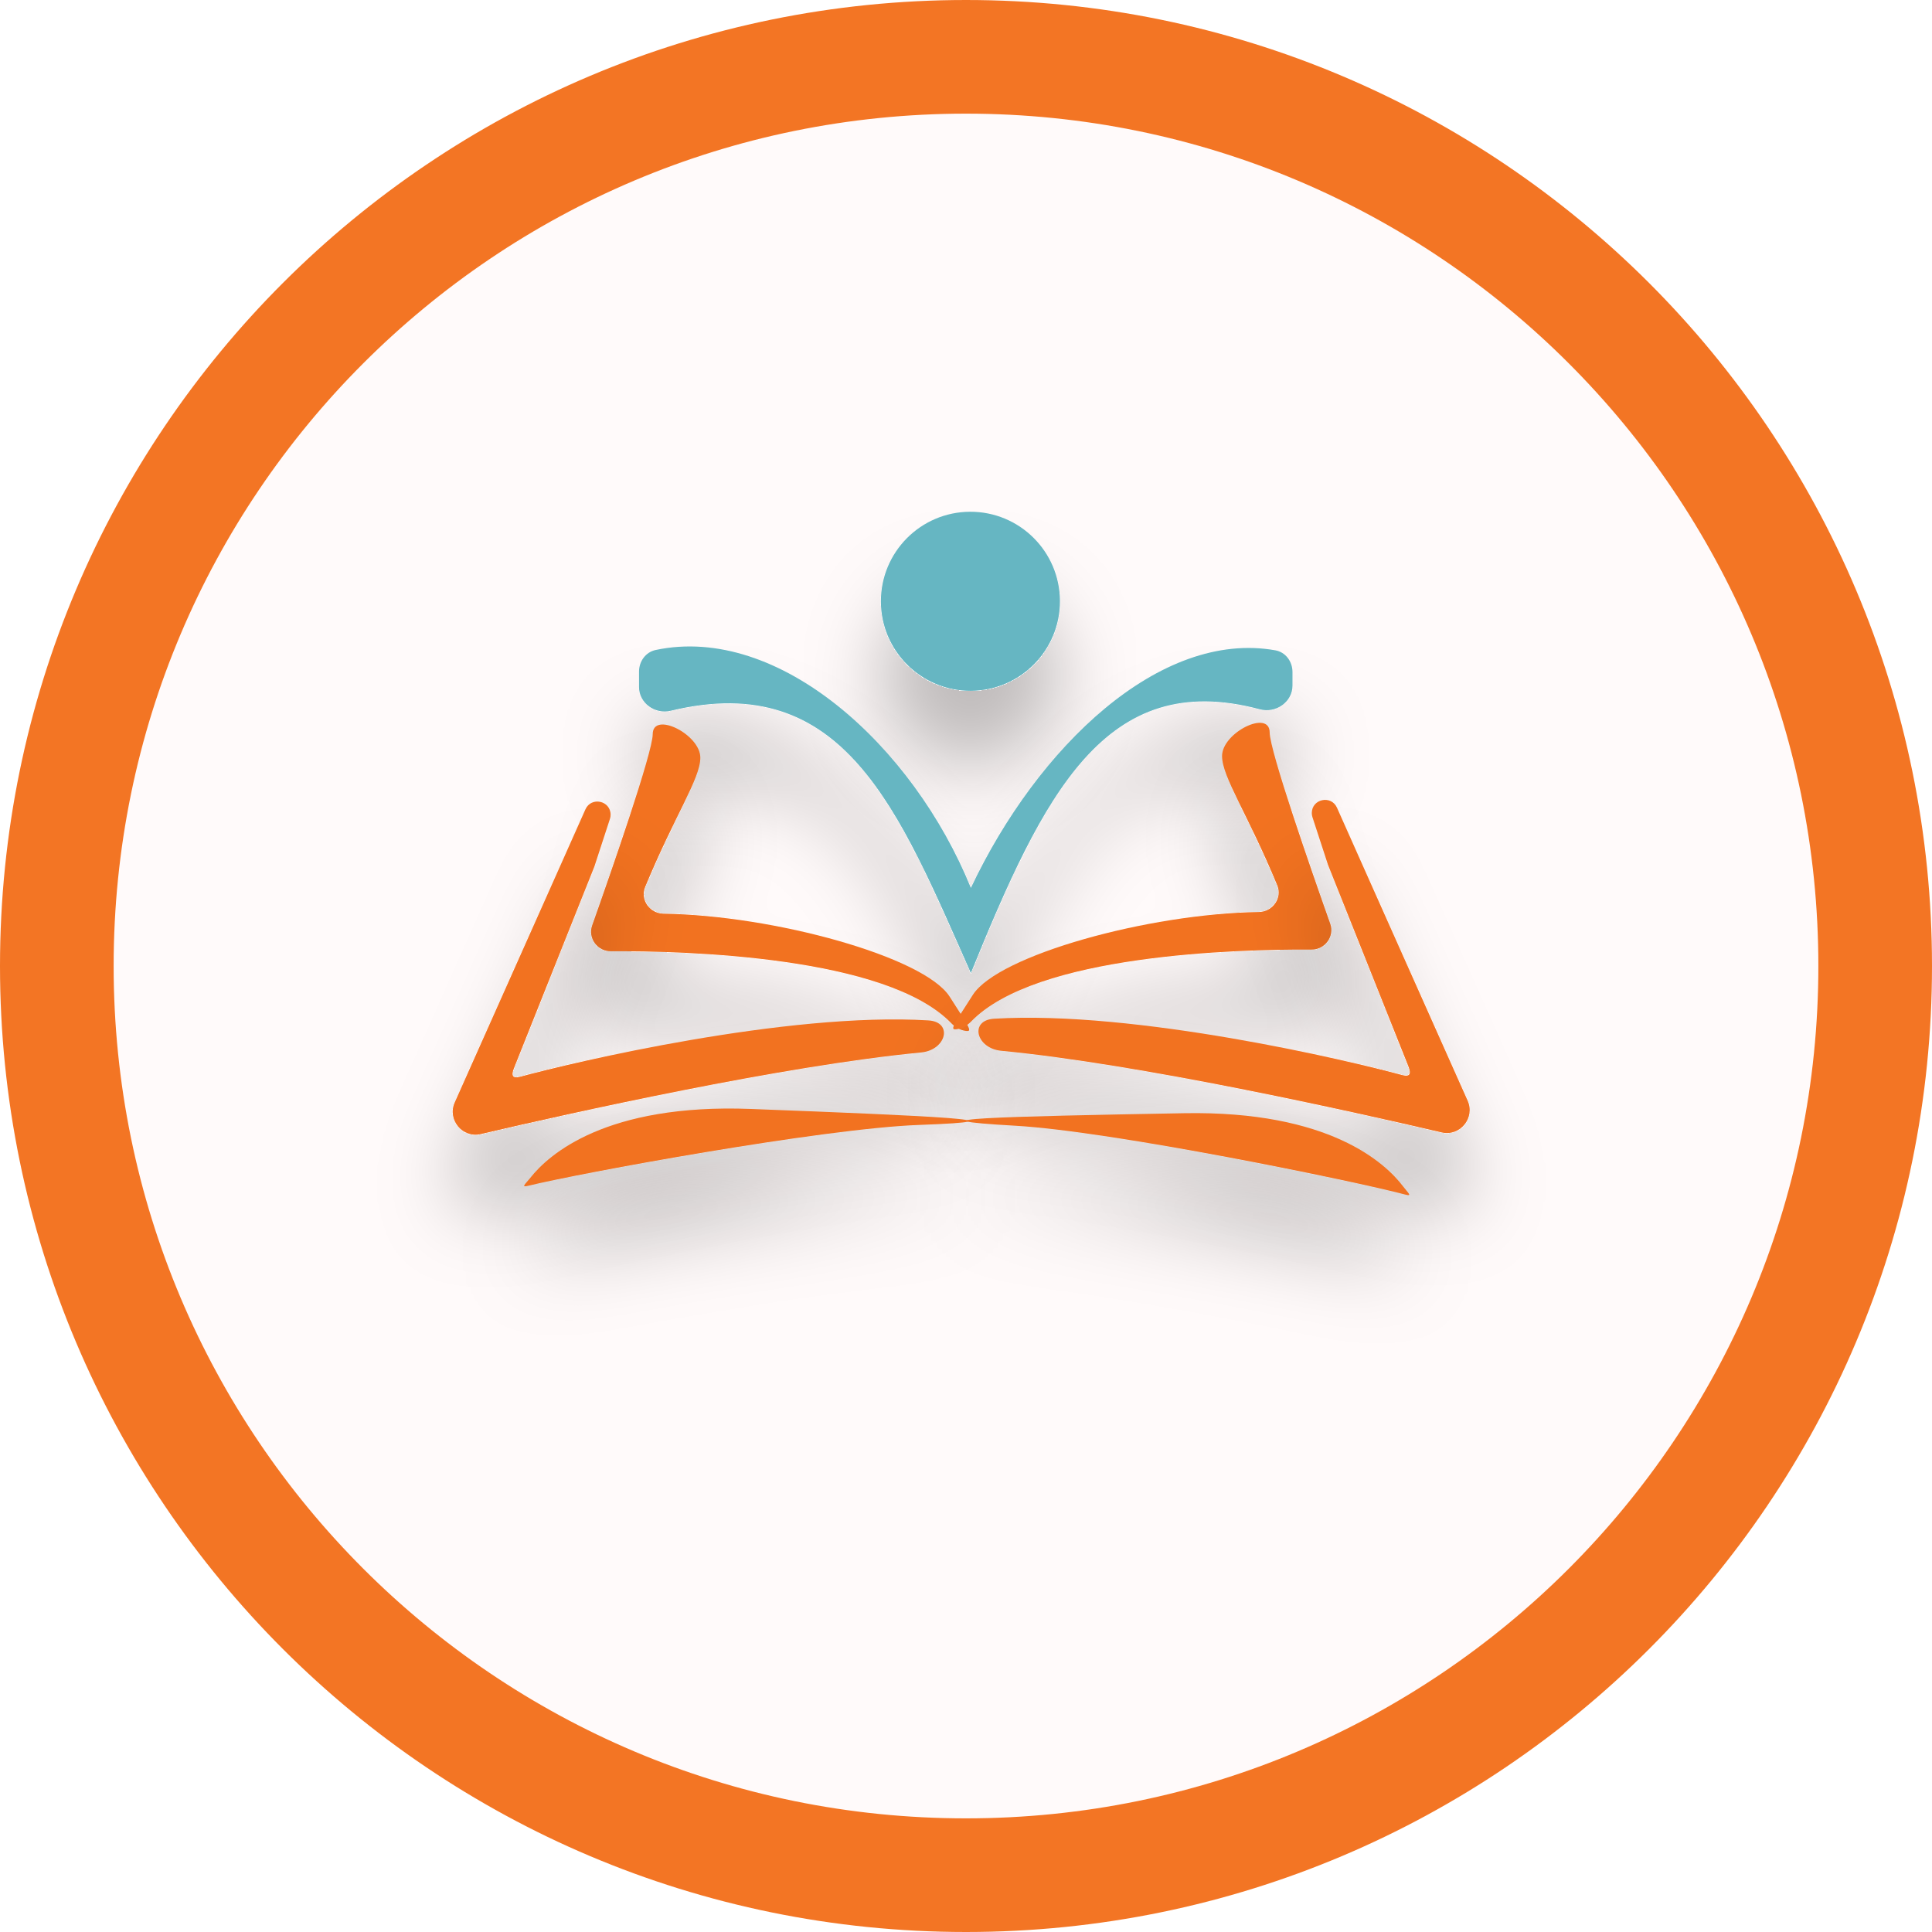
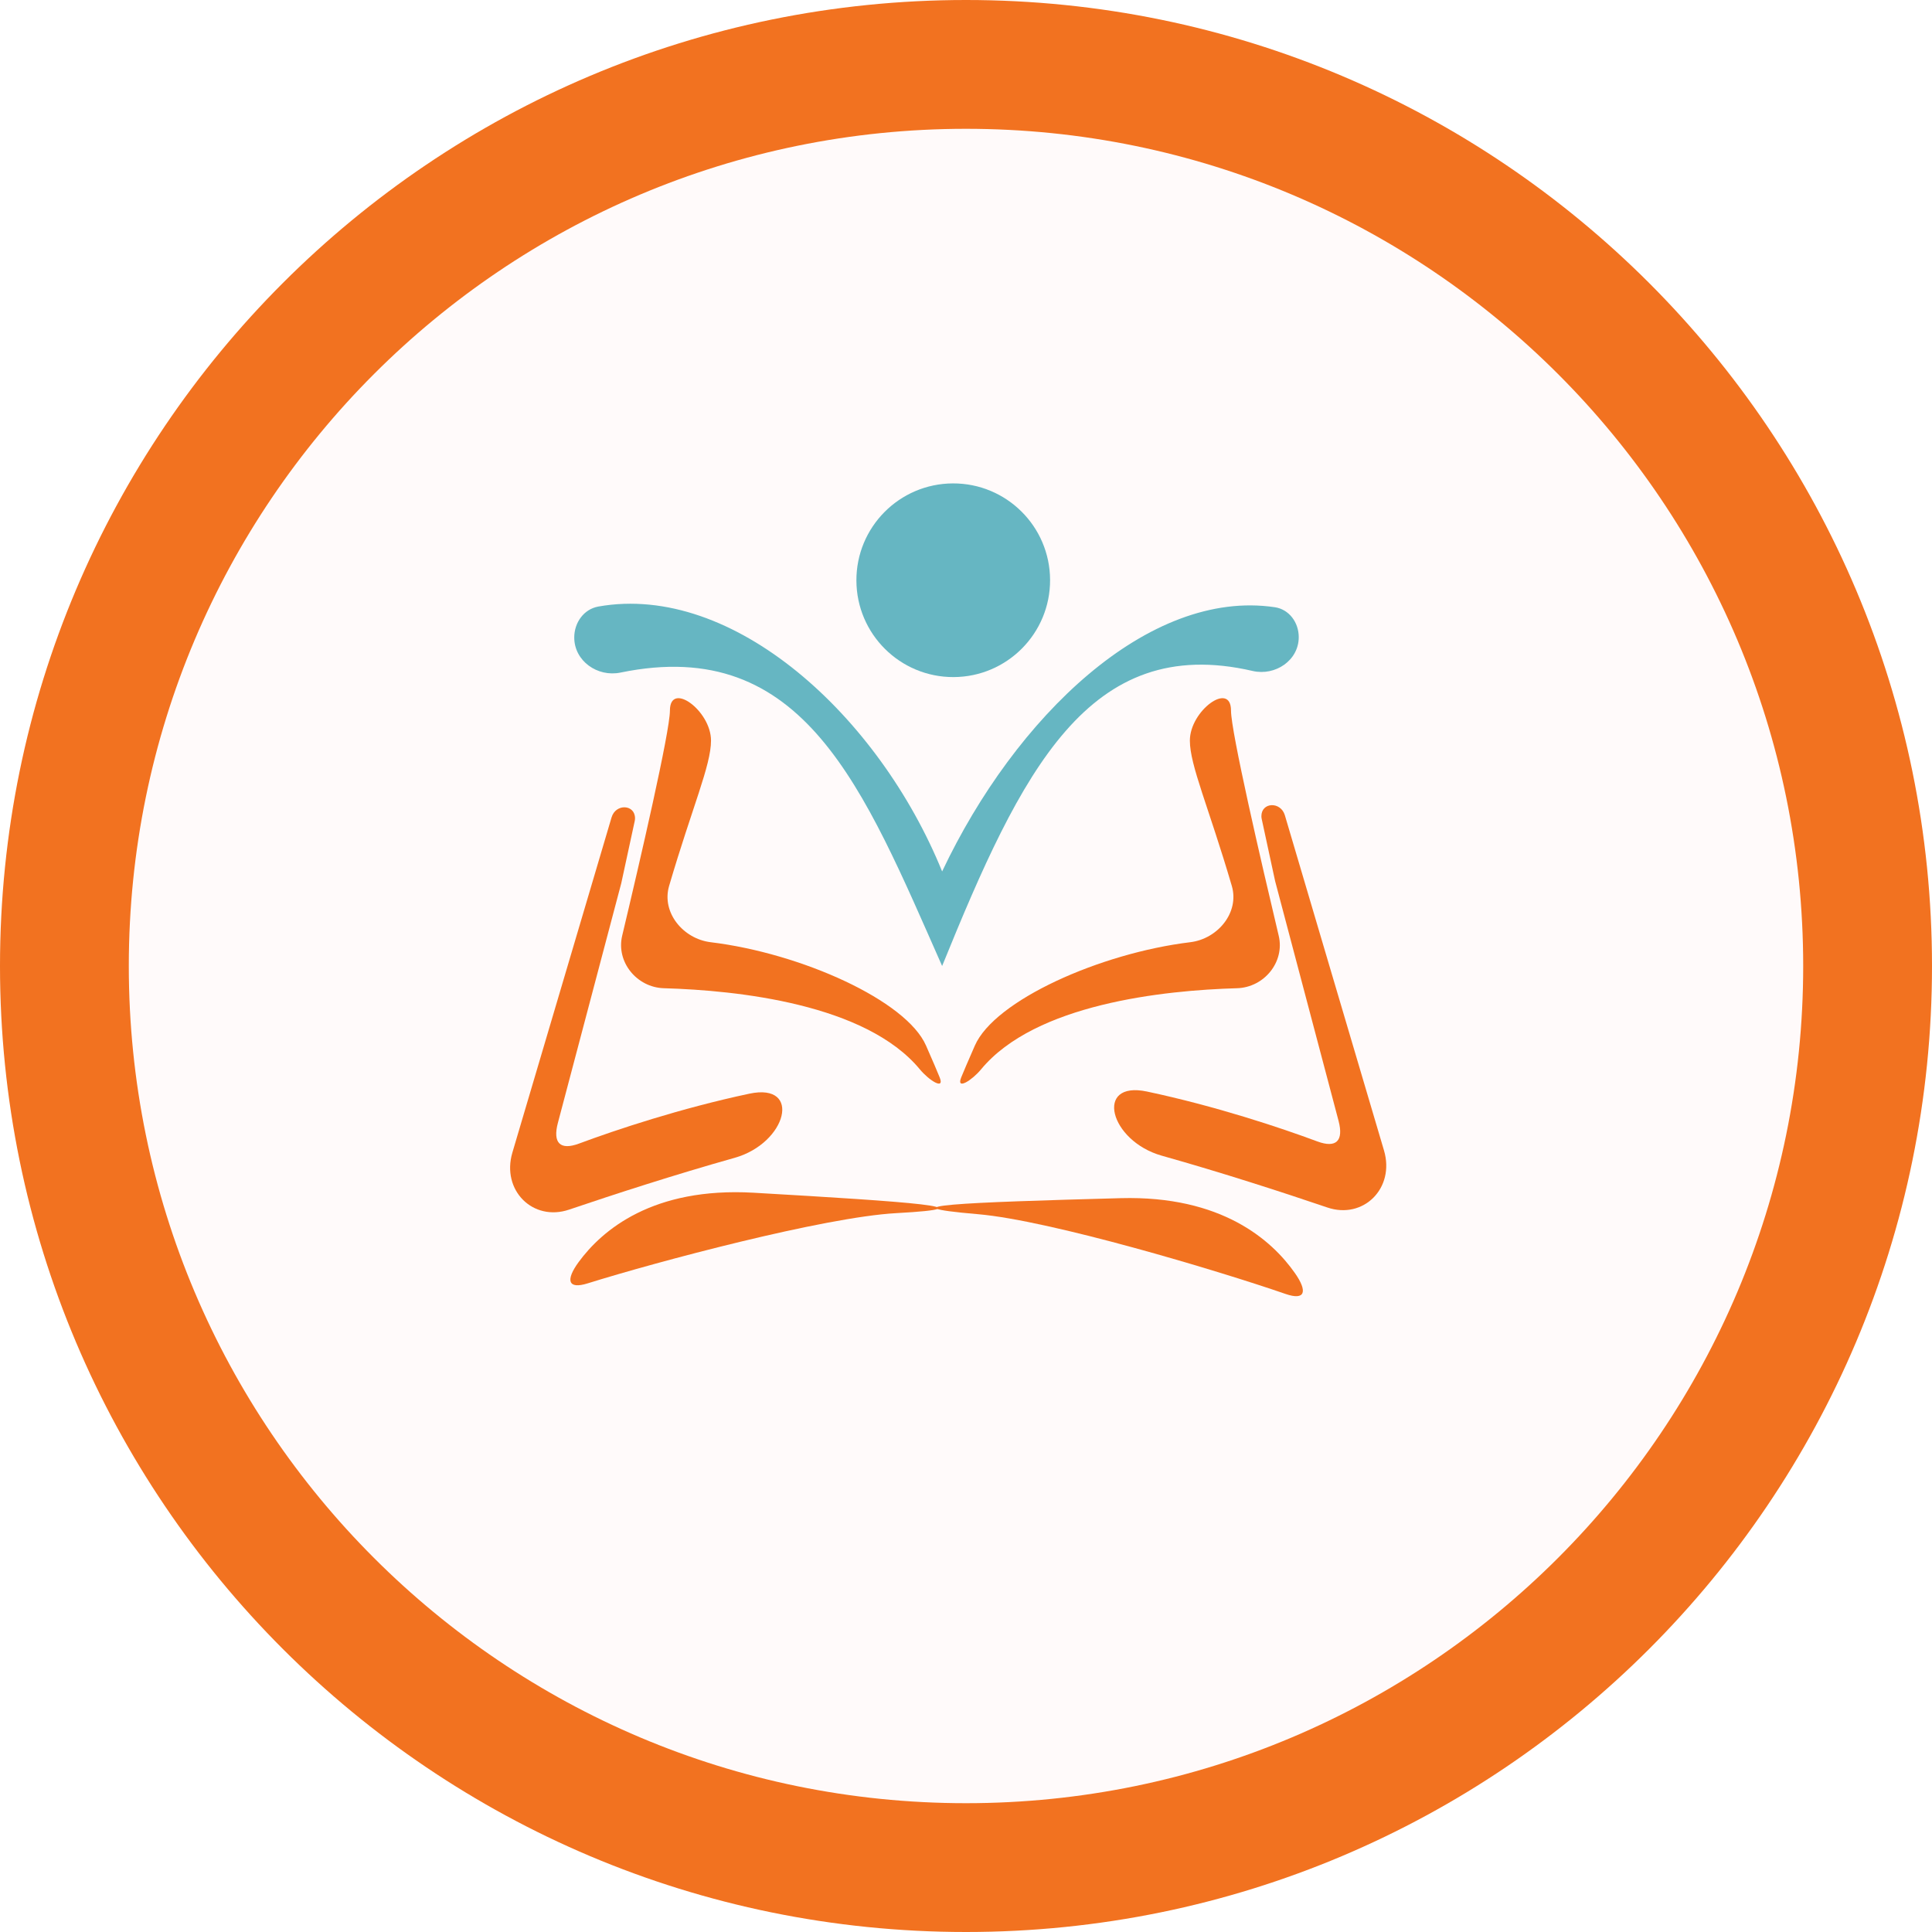
- <svg xmlns="http://www.w3.org/2000/svg" class="w-14 h-14 mb-3" viewBox="0 0 102 102" fill="none">
-   <circle cx="51" cy="51" r="45" fill="#FFFAFA" />
-   <circle cx="51" cy="51" r="48" stroke="#F27220" stroke-opacity="0.98" stroke-width="6" />
-   <g filter="url(#filter0_d_288_4157)">
-     <ellipse cx="51.233" cy="31.745" rx="4.727" ry="4.727" transform="rotate(-0.223799 51.2327 31.7454)" fill="#66B6C2" />
-   </g>
-   <g filter="url(#filter1_d_288_4157)">
-     <path d="M51.257 46.875C48.206 39.37 41.118 32.943 34.615 34.316C34.085 34.428 33.737 34.918 33.737 35.459V36.27C33.737 37.126 34.584 37.725 35.416 37.524C44.591 35.312 47.449 42.787 51.257 51.375C55.103 41.908 58.355 35.265 66.507 37.446C67.355 37.673 68.237 37.071 68.237 36.193V35.479C68.237 34.928 67.877 34.431 67.335 34.334C61.258 33.246 54.792 39.403 51.257 46.875Z" fill="#66B6C2" />
-   </g>
-   <g filter="url(#filter2_d_288_4157)">
-     <path d="M34.06 46.834C35.633 43.031 36.975 41.111 36.975 40.003C36.975 38.764 34.46 37.524 34.46 38.764C34.46 39.718 32.27 46.008 31.262 48.855C31.025 49.524 31.538 50.227 32.248 50.223C36.182 50.2 46.809 50.48 50.225 54.023C50.431 54.237 50.701 54.393 50.995 54.428C51.331 54.468 51.238 54.325 50.206 52.725L50.129 52.607C48.784 50.523 40.89 48.324 35.031 48.238C34.307 48.227 33.783 47.503 34.06 46.834Z" fill="#F27220" />
-   </g>
-   <g filter="url(#filter3_d_288_4157)">
-     <path d="M49.01 53.872C41.532 53.419 30.239 56.09 27.472 56.843C27.059 56.956 26.979 56.789 27.138 56.391L31.381 45.75L32.203 43.23C32.226 43.16 32.237 43.088 32.237 43.014C32.237 42.264 31.213 42.046 30.907 42.731L24.007 58.201C23.6 59.113 24.412 60.103 25.384 59.875C30.209 58.746 41.31 56.268 48.636 55.564C49.959 55.437 50.336 53.952 49.01 53.872Z" fill="#F27220" />
-   </g>
-   <g filter="url(#filter4_d_288_4157)">
-     <path d="M67.433 46.745C65.861 42.943 64.518 41.023 64.518 39.915C64.518 38.675 67.033 37.435 67.033 38.675C67.033 39.629 69.223 45.919 70.231 48.766C70.468 49.435 69.955 50.138 69.245 50.134C65.311 50.112 54.684 50.391 51.268 53.935C51.062 54.148 50.792 54.304 50.498 54.339C50.163 54.379 50.255 54.236 51.288 52.637L51.364 52.518C52.709 50.434 60.603 48.236 66.462 48.149C67.186 48.138 67.71 47.414 67.433 46.745Z" fill="#F27220" />
-   </g>
-   <g filter="url(#filter5_d_288_4157)">
-     <path d="M52.484 53.783C59.962 53.33 71.254 56.001 74.021 56.755C74.434 56.867 74.514 56.7 74.356 56.302L70.112 45.661L69.29 43.142C69.268 43.072 69.256 42.999 69.256 42.926C69.256 42.176 70.28 41.958 70.586 42.643L77.486 58.112C77.893 59.025 77.081 60.014 76.109 59.787C71.284 58.658 60.183 56.179 52.857 55.476C51.534 55.349 51.157 53.864 52.484 53.783Z" fill="#F27220" />
-   </g>
-   <g filter="url(#filter6_d_288_4157)">
-     <path d="M39.635 58.547C31.981 58.255 28.965 60.959 28.001 62.179C27.734 62.517 27.474 62.706 27.892 62.603C30.518 61.957 43.397 59.578 48.526 59.391C54.619 59.168 49.483 58.923 39.635 58.547Z" fill="#F27220" />
-   </g>
-   <g filter="url(#filter7_d_288_4157)">
-     <path d="M62.523 58.772C70.181 58.635 73.141 61.401 74.08 62.64C74.34 62.983 74.597 63.177 74.181 63.066C71.568 62.367 58.741 59.726 53.616 59.434C47.529 59.087 52.669 58.947 62.523 58.772Z" fill="#F27220" />
-   </g>
-   <defs>
-     <filter id="filter0_d_288_4157" x="42.506" y="27.018" width="17.454" height="17.454" filterUnits="userSpaceOnUse" color-interpolation-filters="sRGB">
-       <feFlood flood-opacity="0" result="BackgroundImageFix" />
-       <feColorMatrix in="SourceAlpha" type="matrix" values="0 0 0 0 0 0 0 0 0 0 0 0 0 0 0 0 0 0 127 0" result="hardAlpha" />
-       <feOffset dy="4" />
-       <feGaussianBlur stdDeviation="2" />
-       <feComposite in2="hardAlpha" operator="out" />
-       <feColorMatrix type="matrix" values="0 0 0 0 0 0 0 0 0 0 0 0 0 0 0 0 0 0 0.25 0" />
-       <feBlend mode="normal" in2="BackgroundImageFix" result="effect1_dropShadow_288_4157" />
-       <feBlend mode="normal" in="SourceGraphic" in2="effect1_dropShadow_288_4157" result="shape" />
-     </filter>
-     <filter id="filter1_d_288_4157" x="29.737" y="34.13" width="42.5" height="25.245" filterUnits="userSpaceOnUse" color-interpolation-filters="sRGB">
-       <feFlood flood-opacity="0" result="BackgroundImageFix" />
-       <feColorMatrix in="SourceAlpha" type="matrix" values="0 0 0 0 0 0 0 0 0 0 0 0 0 0 0 0 0 0 127 0" result="hardAlpha" />
-       <feOffset dy="4" />
-       <feGaussianBlur stdDeviation="2" />
-       <feComposite in2="hardAlpha" operator="out" />
-       <feColorMatrix type="matrix" values="0 0 0 0 0 0 0 0 0 0 0 0 0 0 0 0 0 0 0.25 0" />
-       <feBlend mode="normal" in2="BackgroundImageFix" result="effect1_dropShadow_288_4157" />
-       <feBlend mode="normal" in="SourceGraphic" in2="effect1_dropShadow_288_4157" result="shape" />
-     </filter>
-     <filter id="filter2_d_288_4157" x="27.204" y="38.25" width="27.965" height="24.183" filterUnits="userSpaceOnUse" color-interpolation-filters="sRGB">
-       <feFlood flood-opacity="0" result="BackgroundImageFix" />
-       <feColorMatrix in="SourceAlpha" type="matrix" values="0 0 0 0 0 0 0 0 0 0 0 0 0 0 0 0 0 0 127 0" result="hardAlpha" />
-       <feOffset dy="4" />
-       <feGaussianBlur stdDeviation="2" />
-       <feComposite in2="hardAlpha" operator="out" />
-       <feColorMatrix type="matrix" values="0 0 0 0 0 0 0 0 0 0 0 0 0 0 0 0 0 0 0.25 0" />
-       <feBlend mode="normal" in2="BackgroundImageFix" result="effect1_dropShadow_288_4157" />
-       <feBlend mode="normal" in="SourceGraphic" in2="effect1_dropShadow_288_4157" result="shape" />
-     </filter>
-     <filter id="filter3_d_288_4157" x="19.899" y="42.319" width="33.937" height="25.59" filterUnits="userSpaceOnUse" color-interpolation-filters="sRGB">
-       <feFlood flood-opacity="0" result="BackgroundImageFix" />
-       <feColorMatrix in="SourceAlpha" type="matrix" values="0 0 0 0 0 0 0 0 0 0 0 0 0 0 0 0 0 0 127 0" result="hardAlpha" />
-       <feOffset dy="4" />
-       <feGaussianBlur stdDeviation="2" />
-       <feComposite in2="hardAlpha" operator="out" />
-       <feColorMatrix type="matrix" values="0 0 0 0 0 0 0 0 0 0 0 0 0 0 0 0 0 0 0.25 0" />
-       <feBlend mode="normal" in2="BackgroundImageFix" result="effect1_dropShadow_288_4157" />
-       <feBlend mode="normal" in="SourceGraphic" in2="effect1_dropShadow_288_4157" result="shape" />
-     </filter>
-     <filter id="filter4_d_288_4157" x="46.324" y="38.161" width="27.965" height="24.183" filterUnits="userSpaceOnUse" color-interpolation-filters="sRGB">
-       <feFlood flood-opacity="0" result="BackgroundImageFix" />
-       <feColorMatrix in="SourceAlpha" type="matrix" values="0 0 0 0 0 0 0 0 0 0 0 0 0 0 0 0 0 0 127 0" result="hardAlpha" />
-       <feOffset dy="4" />
-       <feGaussianBlur stdDeviation="2" />
-       <feComposite in2="hardAlpha" operator="out" />
-       <feColorMatrix type="matrix" values="0 0 0 0 0 0 0 0 0 0 0 0 0 0 0 0 0 0 0.25 0" />
-       <feBlend mode="normal" in2="BackgroundImageFix" result="effect1_dropShadow_288_4157" />
-       <feBlend mode="normal" in="SourceGraphic" in2="effect1_dropShadow_288_4157" result="shape" />
-     </filter>
-     <filter id="filter5_d_288_4157" x="47.657" y="42.23" width="33.937" height="25.59" filterUnits="userSpaceOnUse" color-interpolation-filters="sRGB">
-       <feFlood flood-opacity="0" result="BackgroundImageFix" />
-       <feColorMatrix in="SourceAlpha" type="matrix" values="0 0 0 0 0 0 0 0 0 0 0 0 0 0 0 0 0 0 127 0" result="hardAlpha" />
-       <feOffset dy="4" />
-       <feGaussianBlur stdDeviation="2" />
-       <feComposite in2="hardAlpha" operator="out" />
-       <feColorMatrix type="matrix" values="0 0 0 0 0 0 0 0 0 0 0 0 0 0 0 0 0 0 0.25 0" />
-       <feBlend mode="normal" in2="BackgroundImageFix" result="effect1_dropShadow_288_4157" />
-       <feBlend mode="normal" in="SourceGraphic" in2="effect1_dropShadow_288_4157" result="shape" />
-     </filter>
-     <filter id="filter6_d_288_4157" x="23.672" y="58.525" width="31.482" height="12.106" filterUnits="userSpaceOnUse" color-interpolation-filters="sRGB">
-       <feFlood flood-opacity="0" result="BackgroundImageFix" />
-       <feColorMatrix in="SourceAlpha" type="matrix" values="0 0 0 0 0 0 0 0 0 0 0 0 0 0 0 0 0 0 127 0" result="hardAlpha" />
-       <feOffset dy="4" />
-       <feGaussianBlur stdDeviation="2" />
-       <feComposite in2="hardAlpha" operator="out" />
-       <feColorMatrix type="matrix" values="0 0 0 0 0 0 0 0 0 0 0 0 0 0 0 0 0 0 0.25 0" />
-       <feBlend mode="normal" in2="BackgroundImageFix" result="effect1_dropShadow_288_4157" />
-       <feBlend mode="normal" in="SourceGraphic" in2="effect1_dropShadow_288_4157" result="shape" />
-     </filter>
-     <filter id="filter7_d_288_4157" x="46.993" y="58.767" width="31.408" height="12.331" filterUnits="userSpaceOnUse" color-interpolation-filters="sRGB">
-       <feFlood flood-opacity="0" result="BackgroundImageFix" />
-       <feColorMatrix in="SourceAlpha" type="matrix" values="0 0 0 0 0 0 0 0 0 0 0 0 0 0 0 0 0 0 127 0" result="hardAlpha" />
-       <feOffset dy="4" />
-       <feGaussianBlur stdDeviation="2" />
-       <feComposite in2="hardAlpha" operator="out" />
-       <feColorMatrix type="matrix" values="0 0 0 0 0 0 0 0 0 0 0 0 0 0 0 0 0 0 0.25 0" />
-       <feBlend mode="normal" in2="BackgroundImageFix" result="effect1_dropShadow_288_4157" />
-       <feBlend mode="normal" in="SourceGraphic" in2="effect1_dropShadow_288_4157" result="shape" />
-     </filter>
-   </defs>
+ <svg xmlns="http://www.w3.org/2000/svg" width="48" height="48" viewBox="0 0 48 48" fill="none">
+   <path d="M48 24C48 37.255 37.255 48 24 48C10.745 48 0 37.255 0 24C0 10.745 10.745 0 24 0C37.255 0 48 10.745 48 24Z" fill="#F27220" />
+   <path d="M44.8 24C44.8 35.487 35.488 44.8 24 44.8C12.513 44.8 3.2 35.487 3.2 24C3.2 12.512 12.513 3.2 24 3.2C35.488 3.2 44.8 12.512 44.8 24Z" fill="#FFFAFA" />
+   <path d="M16.624 22.01C17.199 20.05 17.665 19.017 17.665 18.4C17.665 17.655 16.644 16.91 16.644 17.655C16.644 18.18 15.899 21.395 15.458 23.247C15.303 23.901 15.822 24.533 16.494 24.552C18.322 24.605 21.508 24.941 22.854 26.568C23.079 26.84 23.478 27.095 23.346 26.768C23.28 26.602 23.171 26.352 23.007 25.978C22.519 24.858 19.905 23.682 17.656 23.409C16.973 23.326 16.43 22.671 16.624 22.01Z" fill="#F27220" />
+   <path d="M18.619 27.172C16.912 27.534 15.298 28.072 14.388 28.411C13.917 28.587 13.729 28.397 13.86 27.9L15.435 21.944L15.769 20.401C15.774 20.378 15.777 20.354 15.777 20.331C15.777 19.98 15.297 19.96 15.194 20.308L12.73 28.636C12.453 29.573 13.242 30.358 14.141 30.052C15.271 29.669 16.749 29.189 18.251 28.766C19.553 28.399 19.932 26.894 18.619 27.172Z" fill="#F27220" />
+   <path d="M30.604 22.01C30.029 20.05 29.562 19.017 29.562 18.4C29.562 17.655 30.584 16.91 30.584 17.655C30.584 18.18 31.329 21.395 31.769 23.247C31.925 23.901 31.406 24.533 30.733 24.552C28.906 24.605 25.72 24.941 24.374 26.568C24.149 26.84 23.749 27.095 23.881 26.768C23.943 26.613 24.043 26.384 24.189 26.049L24.22 25.978C24.709 24.858 27.323 23.682 29.572 23.409C30.255 23.326 30.798 22.671 30.604 22.01Z" fill="#F27220" />
+   <path d="M28.496 27.119C30.204 27.481 31.818 28.019 32.727 28.358C33.198 28.533 33.387 28.344 33.256 27.847L31.68 21.89L31.347 20.348C31.342 20.325 31.339 20.301 31.339 20.278C31.339 19.927 31.819 19.907 31.922 20.255L34.385 28.583C34.662 29.519 33.874 30.305 32.975 29.999C31.845 29.615 30.367 29.136 28.865 28.713C27.563 28.346 27.183 26.841 28.496 27.119Z" fill="#F27220" />
+   <path d="M18.724 29.633C16.216 29.489 14.958 30.562 14.376 31.356C14.05 31.802 14.103 32.041 14.603 31.884C16.307 31.351 20.474 30.239 22.267 30.14C24.695 30.007 22.648 29.859 18.724 29.633Z" fill="#F27220" />
+   <path d="M27.844 29.768C30.357 29.701 31.6 30.815 32.17 31.627C32.489 32.081 32.435 32.319 31.94 32.148C30.248 31.563 26.088 30.32 24.295 30.166C21.87 29.958 23.918 29.874 27.844 29.768Z" fill="#F27220" />
+   <ellipse cx="23.683" cy="14.416" rx="2.406" ry="2.406" transform="rotate(-0.223799 23.6825 14.4159)" fill="#66B6C2" />
+   <path d="M23.407 21.651C21.838 17.79 18.22 14.474 14.867 15.069C14.504 15.134 14.267 15.469 14.267 15.838C14.267 16.422 14.844 16.828 15.415 16.71C19.987 15.767 21.459 19.604 23.407 24C25.375 19.154 27.046 15.726 31.122 16.67C31.684 16.8 32.267 16.407 32.267 15.83C32.267 15.467 32.03 15.139 31.672 15.086C28.538 14.622 25.228 17.802 23.407 21.651Z" fill="#66B6C2" />
</svg>
